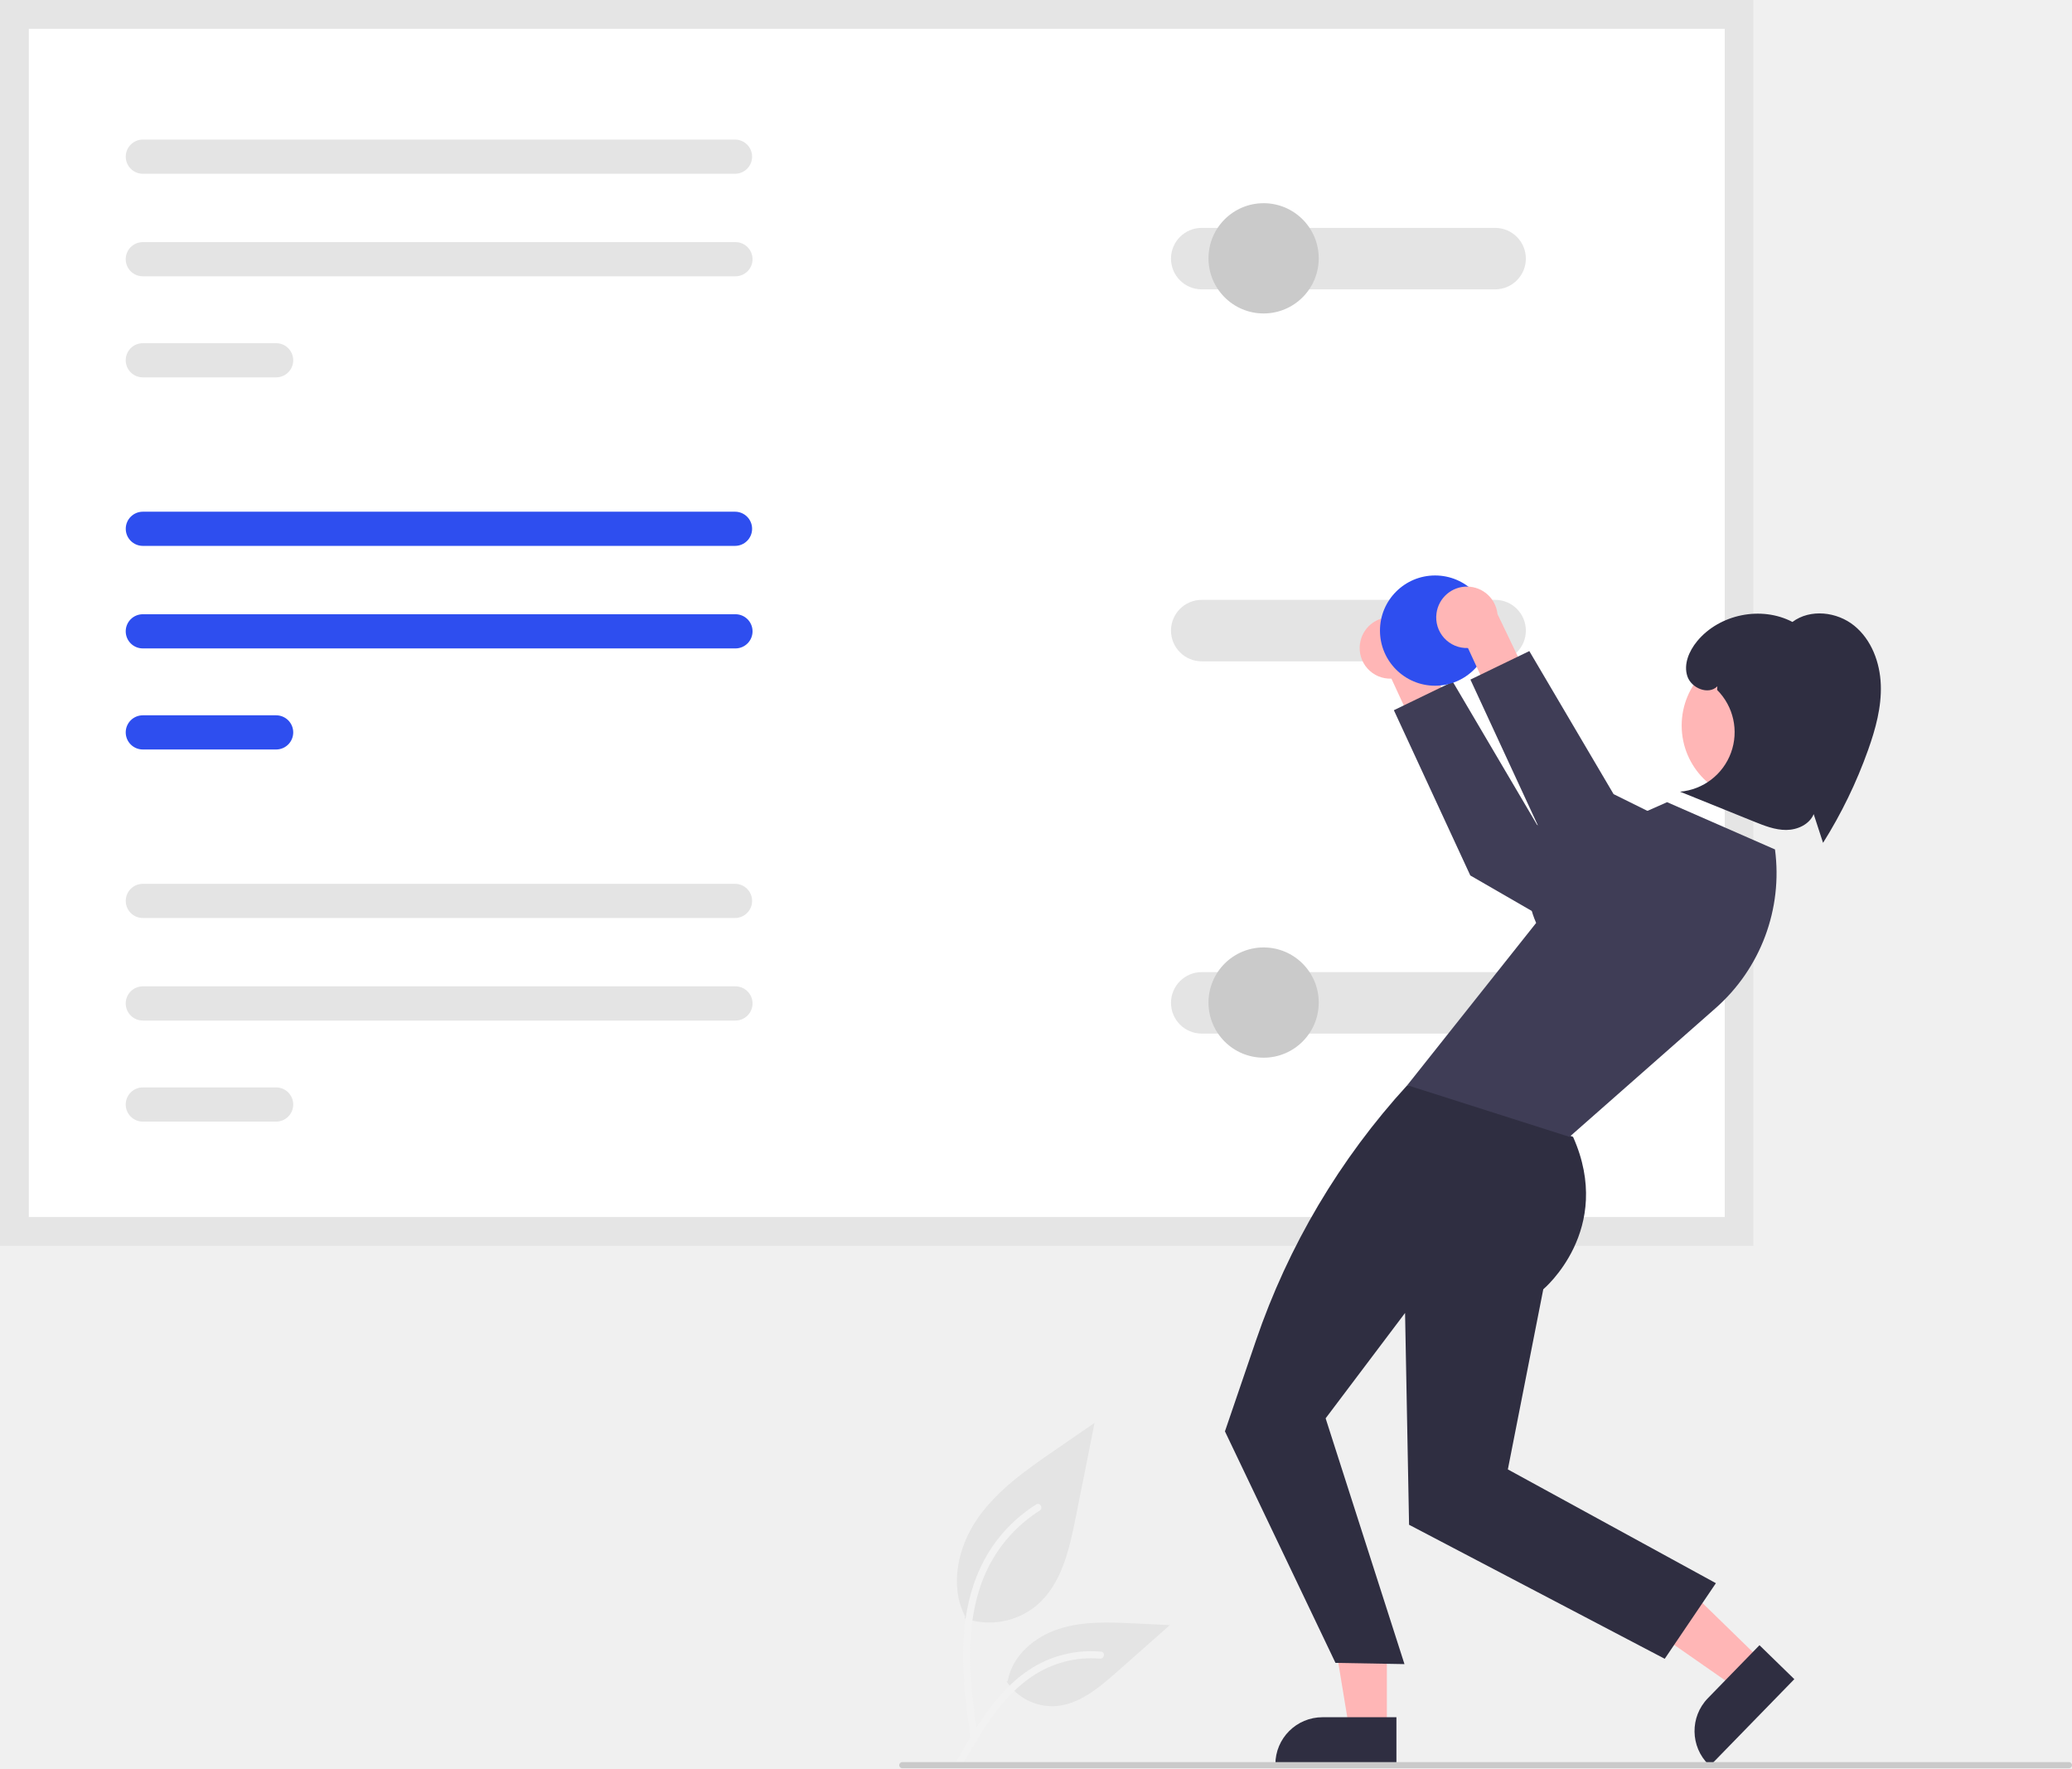
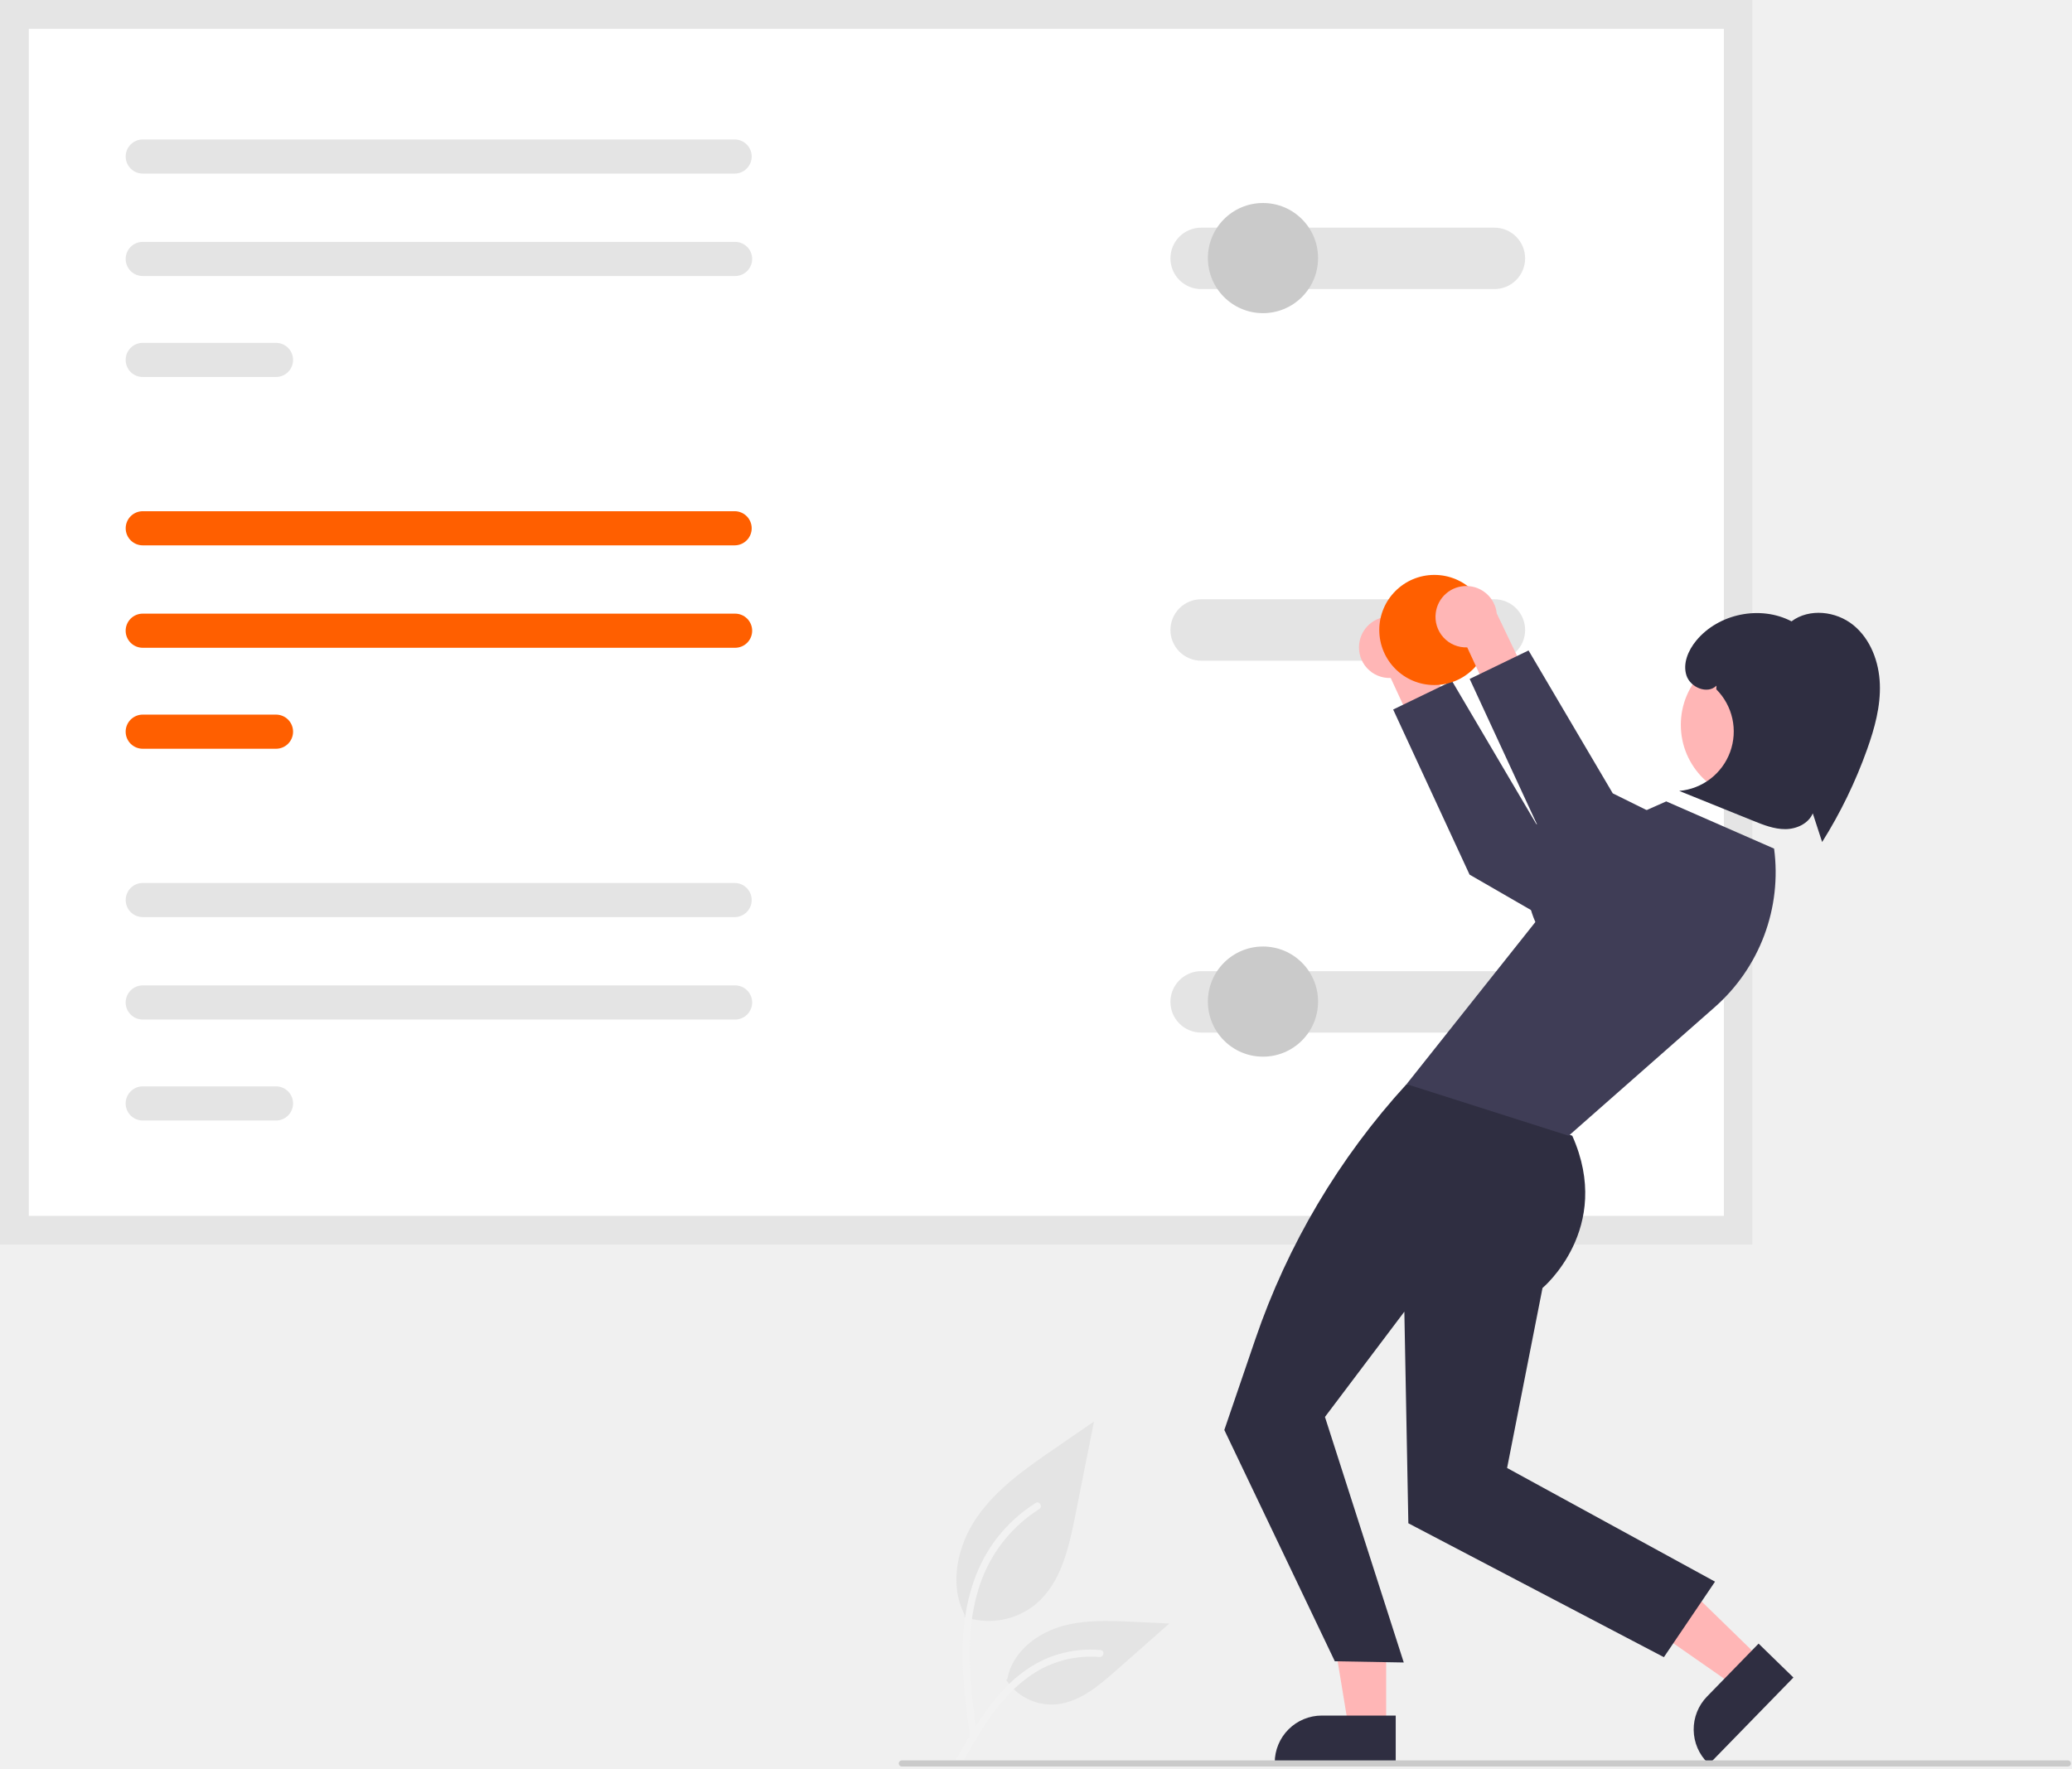
- <svg xmlns="http://www.w3.org/2000/svg" id="b39cce32-6461-44d7-bf11-f247d53ce56e" data-name="Layer 1" width="676.658" height="577.348" viewBox="0 0 676.658 577.348">
-   <path id="a24dc8e0-63f3-4c57-9da7-8d00cfa1aebe" data-name="Path 438" d="M576.714,689.724a24.215,24.215,0,0,0,23.383-4.119c8.19-6.874,10.758-18.196,12.847-28.682l6.18-31.017-12.938,8.908c-9.305,6.406-18.818,13.019-25.26,22.298s-9.252,21.947-4.078,31.988" transform="translate(-261.6708 -161.3261)" fill="#e4e4e4" />
-   <path id="bc8b2ee0-9ec2-4139-a7e3-e0b1b1382397" data-name="Path 439" d="M578.712,729.434c-1.628-11.864-3.304-23.881-2.159-35.872,1.015-10.649,4.264-21.049,10.878-29.579a49.206,49.206,0,0,1,12.625-11.44c1.262-.796,2.424,1.204,1.167,1.997A46.779,46.779,0,0,0,582.719,676.865c-4.029,10.246-4.675,21.416-3.982,32.3.419,6.582,1.311,13.121,2.206,19.653a1.198,1.198,0,0,1-.808,1.423,1.163,1.163,0,0,1-1.423-.808Z" transform="translate(-261.6708 -161.3261)" fill="#f2f2f2" />
-   <path id="a6bcb68f-fec1-4497-88cc-56de52c10faf" data-name="Path 442" d="M590.433,710.398a17.825,17.825,0,0,0,15.531,8.019c7.864-.373,14.418-5.86,20.317-11.07l17.452-15.409-11.55-.553c-8.306-.398-16.827-.771-24.738,1.793s-15.208,8.726-16.654,16.915" transform="translate(-261.6708 -161.3261)" fill="#e4e4e4" />
-   <path id="a1650e23-bf32-4c95-848c-aacb59e17a01" data-name="Path 443" d="M574.109,736.254c7.84-13.871,16.932-29.288,33.181-34.216a37.026,37.026,0,0,1,13.955-1.441c1.482.128,1.112,2.412-.367,2.285a34.398,34.398,0,0,0-22.272,5.892c-6.28,4.275-11.17,10.218-15.308,16.519-2.535,3.861-4.806,7.884-7.076,11.903C575.497,738.481,573.375,737.553,574.109,736.254Z" transform="translate(-261.6708 -161.3261)" fill="#f2f2f2" />
-   <path d="M834.333,568.117H261.671V161.326H834.333Z" transform="translate(-261.6708 -161.3261)" fill="#fff" />
-   <path d="M308.319,328.402a5.58,5.58,0,0,0,0,11.16H501.708a5.58,5.58,0,0,0,0-11.16Z" transform="translate(-261.6708 -161.3261)" fill="#2e4eef" />
-   <path d="M308.319,361.881a5.58,5.58,0,1,0-.024,11.16H501.851a5.58,5.58,0,1,0,0-11.16Z" transform="translate(-261.6708 -161.3261)" fill="#2e4eef" />
-   <path d="M308.319,394.881a5.58,5.58,0,1,0-.024,11.16h43.556a5.58,5.58,0,1,0,0-11.16Z" transform="translate(-261.6708 -161.3261)" fill="#2e4eef" />
-   <path d="M834.333,568.117H261.671V161.326H834.333Zm-563.249-9.414h553.835V170.74h-553.835Z" transform="translate(-261.6708 -161.3261)" fill="#e5e5e5" />
-   <path d="M654.143,478.732a10.037,10.037,0,0,0-.042,20.074h95.838a10.037,10.037,0,1,0,0-20.074Z" transform="translate(-261.6708 -161.3261)" fill="#e4e4e4" />
-   <path d="M654.143,357.185a10.037,10.037,0,0,0-.042,20.074h95.838a10.037,10.037,0,1,0,0-20.074Z" transform="translate(-261.6708 -161.3261)" fill="#e4e4e4" />
-   <path d="M308.319,483.381a5.58,5.58,0,1,0-.024,11.16H501.851a5.58,5.58,0,1,0,0-11.16Z" transform="translate(-261.6708 -161.3261)" fill="#e4e4e4" />
-   <path d="M308.319,516.381a5.58,5.58,0,1,0-.024,11.16h43.556a5.58,5.58,0,1,0,0-11.16Z" transform="translate(-261.6708 -161.3261)" fill="#e4e4e4" />
-   <path d="M308.319,449.902a5.58,5.58,0,0,0,0,11.16H501.708a5.58,5.58,0,0,0,0-11.16Z" transform="translate(-261.6708 -161.3261)" fill="#e4e4e4" />
-   <path d="M308.319,206.902a5.58,5.58,0,0,0,0,11.16H501.708a5.58,5.58,0,0,0,0-11.16Z" transform="translate(-261.6708 -161.3261)" fill="#e4e4e4" />
-   <path d="M308.319,240.381a5.58,5.58,0,1,0-.024,11.16H501.851a5.58,5.58,0,1,0,0-11.16Z" transform="translate(-261.6708 -161.3261)" fill="#e4e4e4" />
-   <path d="M308.319,273.381a5.58,5.58,0,1,0-.024,11.16h43.556a5.58,5.58,0,1,0,0-11.16Z" transform="translate(-261.6708 -161.3261)" fill="#e4e4e4" />
-   <path d="M654.143,235.732a10.037,10.037,0,0,0-.042,20.074h95.838a10.037,10.037,0,1,0,0-20.074Z" transform="translate(-261.6708 -161.3261)" fill="#e4e4e4" />
-   <circle cx="412.662" cy="84.348" r="18" fill="#cacaca" />
-   <path d="M705.793,371.574a9.978,9.978,0,0,0,10.276,11.335l9.559,20.7,13.996-2.741L725.715,371.825a10.032,10.032,0,0,0-19.922-.251Z" transform="translate(-261.6708 -161.3261)" fill="#ffb6b6" />
-   <polygon points="540.954 288.584 501.954 269.293 474.434 222.586 455.198 231.891 480.162 285.848 543.226 322.253 540.954 288.584" fill="#3f3d56" />
-   <polygon points="452.907 564.696 440.647 564.695 434.814 529.347 452.909 529.348 452.907 564.696" fill="#ffb6b6" />
-   <path d="M717.704,737.906l-39.531-.001v-.5a15.387,15.387,0,0,1,15.386-15.386h.001l24.144.001Z" transform="translate(-261.6708 -161.3261)" fill="#2f2e41" />
-   <polygon points="575.282 542.21 566.728 550.992 537.336 530.508 549.961 517.546 575.282 542.21" fill="#ffb6b6" />
-   <path d="M847.648,709.588l-27.582,28.318-.358-.349a15.387,15.387,0,0,1-.287-21.758l.001-.001,16.846-17.296Z" transform="translate(-261.6708 -161.3261)" fill="#2f2e41" />
-   <path d="M729.735,515.652h-8.479l0,0a236.912,236.912,0,0,0-49.423,83.371L661.703,628.682l36.102,75.59,22.528.402-25.748-80.252,25.94-34.4,1.308,69.152,83.492,43.763,16.71-24.685-67.94-37.15,11.57-58.82s23.279-19.412,9.723-49.76Z" transform="translate(-261.6708 -161.3261)" fill="#2f2e41" />
-   <path d="M841.333,438.674,806.097,423.242,767.315,440.427s-10.982,6.247-3.982,22.247l-42.078,52.978s.078.022,52.96,16.87l47.711-42.016a58.743,58.743,0,0,0,19.407-51.832Z" transform="translate(-261.6708 -161.3261)" fill="#3f3d56" />
-   <circle cx="573.749" cy="236.899" r="24.561" fill="#ffb6b6" />
-   <path d="M867.228,365.632c-5.637-4.586-14.379-5.587-20.198-1.235-10.149-5.327-23.865-2.548-31.14,6.309-2.618,3.187-4.473,7.499-3.178,11.415,1.295,3.916,6.882,6.218,9.794,3.297l-.052,1.203a19.495,19.495,0,0,1-12.12,33.198q12.073,4.877,24.145,9.754c3.387,1.368,6.881,2.758,10.533,2.739s7.545-1.793,8.962-5.159q1.529,4.685,3.057,9.37a154.226,154.226,0,0,0,14.715-30.337c2.437-6.846,4.406-14.005,4.143-21.266C875.626,377.657,872.864,370.217,867.228,365.632Z" transform="translate(-261.6708 -161.3261)" fill="#2f2e41" />
-   <circle cx="412.662" cy="327.348" r="18" fill="#cacaca" />
-   <circle cx="468.662" cy="205.895" r="18" fill="#2e4eef" />
-   <path d="M730.793,361.574a9.978,9.978,0,0,0,10.276,11.335l9.559,20.7,13.996-2.741L750.715,361.825a10.032,10.032,0,0,0-19.922-.251Z" transform="translate(-261.6708 -161.3261)" fill="#ffb6b6" />
-   <polygon points="565.954 278.584 526.954 259.293 499.434 212.586 480.198 221.891 505.162 275.848 568.226 312.253 565.954 278.584" fill="#3f3d56" />
-   <path d="M937.329,738.674h-381a1,1,0,0,1,0-2h381a1,1,0,0,1,0,2Z" transform="translate(-261.6708 -161.3261)" fill="#cacaca" />
+ <svg xmlns="http://www.w3.org/2000/svg" width="677" height="578" viewBox="0 0 677 578" fill="none">
+   <g clip-path="url(#clip0_24_90)">
+     <path d="M315.043 528.398C318.966 529.777 323.179 530.122 327.274 529.401C331.37 528.679 335.21 526.915 338.426 524.279C346.616 517.404 349.184 506.083 351.273 495.597L357.452 464.58L344.515 473.489C335.21 479.895 325.696 486.507 319.255 495.787C312.813 505.066 310.002 517.734 315.177 527.775" fill="#E4E4E4" />
+     <path d="M317.041 568.108C315.413 556.244 313.737 544.227 314.882 532.236C315.897 521.587 319.146 511.188 325.761 502.657C329.272 498.139 333.544 494.267 338.385 491.217C339.647 490.42 340.809 492.42 339.552 493.214C331.175 498.508 324.696 506.325 321.048 515.539C317.019 525.785 316.373 536.955 317.067 547.84C317.486 554.422 318.377 560.961 319.272 567.492C319.343 567.787 319.299 568.099 319.149 568.363C318.999 568.627 318.754 568.824 318.464 568.915C318.169 568.994 317.853 568.954 317.587 568.803C317.321 568.652 317.125 568.401 317.042 568.107L317.041 568.108Z" fill="#F2F2F2" />
+     <path d="M328.762 549.072C330.444 551.63 332.757 553.711 335.477 555.116C338.197 556.52 341.234 557.2 344.293 557.09C352.157 556.717 358.711 551.231 364.61 546.02L382.062 530.611L370.512 530.059C362.206 529.661 353.686 529.288 345.774 531.852C337.863 534.416 330.567 540.578 329.12 548.767" fill="#E4E4E4" />
+     <path d="M312.438 574.928C320.277 561.056 329.37 545.64 345.619 540.712C350.136 539.347 354.873 538.858 359.574 539.271C361.056 539.399 360.686 541.683 359.207 541.556C351.327 540.902 343.461 542.982 336.935 547.448C330.655 551.722 325.766 557.666 321.628 563.967C319.092 567.828 316.822 571.851 314.551 575.87C313.826 577.154 311.704 576.227 312.438 574.928Z" fill="#F2F2F2" />
+     <path d="M572.662 406.791H0V0H572.662V406.791Z" fill="white" />
+     <path d="M46.648 167.076C45.168 167.076 43.749 167.664 42.703 168.71C41.656 169.757 41.068 171.176 41.068 172.656C41.068 174.136 41.656 175.555 42.703 176.601C43.749 177.648 45.168 178.236 46.648 178.236H240.038C241.516 178.233 242.932 177.644 243.976 176.598C245.02 175.552 245.607 174.134 245.607 172.656C245.607 171.178 245.02 169.76 243.976 168.714C242.932 167.668 241.516 167.079 240.038 167.076H46.648Z" fill="#FF5F00" />
+     <path d="M46.648 200.555C45.168 200.552 43.748 201.137 42.699 202.181C41.651 203.225 41.06 204.643 41.057 206.123C41.053 207.603 41.638 209.023 42.683 210.072C43.727 211.12 45.145 211.711 46.625 211.714H240.18C241.66 211.714 243.08 211.127 244.126 210.08C245.172 209.034 245.76 207.615 245.76 206.135C245.76 204.655 245.172 203.236 244.126 202.189C243.08 201.143 241.66 200.555 240.18 200.555H46.648Z" fill="#FF5F00" />
+     <path d="M46.648 233.555C45.168 233.552 43.748 234.137 42.699 235.181C41.651 236.225 41.06 237.643 41.057 239.123C41.053 240.603 41.638 242.023 42.683 243.072C43.727 244.12 45.145 244.711 46.625 244.714H90.18C91.66 244.714 93.079 244.127 94.126 243.08C95.172 242.034 95.76 240.615 95.76 239.135C95.76 237.655 95.172 236.236 94.126 235.189C93.079 234.143 91.66 233.555 90.18 233.555H46.648Z" fill="#FF5F00" />
+     <path d="M572.662 406.791H0V0H572.662V406.791ZM9.414 397.377H563.249V9.414H9.414V397.377Z" fill="#E5E5E5" />
+     <path d="M392.473 317.406C389.812 317.403 387.259 318.456 385.374 320.334C383.489 322.212 382.428 324.761 382.422 327.422C382.416 330.083 383.467 332.637 385.344 334.523C387.221 336.409 389.77 337.472 392.43 337.48H488.268C489.587 337.481 490.893 337.223 492.112 336.719C493.331 336.215 494.438 335.476 495.371 334.544C496.305 333.612 497.045 332.505 497.55 331.286C498.055 330.068 498.315 328.762 498.315 327.443C498.315 326.124 498.055 324.818 497.55 323.6C497.045 322.382 496.305 321.275 495.371 320.342C494.438 319.41 493.331 318.671 492.112 318.167C490.893 317.664 489.587 317.405 488.268 317.406H392.473Z" fill="#E4E4E4" />
+     <path d="M392.473 195.858C389.812 195.855 387.259 196.908 385.374 198.786C383.489 200.664 382.428 203.213 382.422 205.874C382.416 208.535 383.467 211.089 385.344 212.975C387.221 214.861 389.77 215.925 392.43 215.932H488.268C489.587 215.934 490.893 215.675 492.112 215.171C493.331 214.667 494.438 213.928 495.371 212.996C496.305 212.064 497.045 210.957 497.55 209.739C498.055 208.52 498.315 207.214 498.315 205.895C498.315 204.576 498.055 203.27 497.55 202.052C497.045 200.834 496.305 199.727 495.371 198.795C494.438 197.862 493.331 197.123 492.112 196.62C490.893 196.116 489.587 195.857 488.268 195.858H392.473Z" fill="#E4E4E4" />
+     <path d="M46.648 322.055C45.916 322.053 45.19 322.196 44.512 322.475C43.834 322.754 43.218 323.164 42.699 323.681C42.18 324.198 41.768 324.812 41.486 325.489C41.204 326.165 41.058 326.89 41.057 327.623C41.055 328.356 41.198 329.082 41.477 329.759C41.756 330.437 42.166 331.053 42.683 331.572C43.2 332.091 43.814 332.503 44.49 332.785C45.167 333.067 45.892 333.213 46.625 333.214H240.18C241.66 333.214 243.08 332.627 244.126 331.58C245.172 330.534 245.76 329.115 245.76 327.635C245.76 326.155 245.172 324.736 244.126 323.689C243.08 322.643 241.66 322.055 240.18 322.055H46.648Z" fill="#E4E4E4" />
+     <path d="M46.648 355.055C45.916 355.053 45.19 355.196 44.512 355.475C43.834 355.754 43.218 356.164 42.699 356.681C42.18 357.198 41.768 357.812 41.486 358.489C41.204 359.165 41.058 359.89 41.057 360.623C41.055 361.356 41.198 362.082 41.477 362.759C41.756 363.437 42.166 364.053 42.683 364.572C43.2 365.091 43.814 365.503 44.49 365.785C45.167 366.067 45.892 366.213 46.625 366.215H90.18C91.66 366.215 93.079 365.627 94.126 364.58C95.172 363.534 95.76 362.115 95.76 360.635C95.76 359.155 95.172 357.736 94.126 356.689C93.079 355.643 91.66 355.055 90.18 355.055H46.648Z" fill="#E4E4E4" />
+     <path d="M46.648 288.576C45.168 288.576 43.749 289.164 42.703 290.21C41.656 291.257 41.068 292.676 41.068 294.156C41.068 295.636 41.656 297.055 42.703 298.101C43.749 299.148 45.168 299.736 46.648 299.736H240.038C241.516 299.733 242.932 299.144 243.976 298.098C245.02 297.052 245.607 295.634 245.607 294.156C245.607 292.678 245.02 291.26 243.976 290.214C242.932 289.168 241.516 288.579 240.038 288.576H46.648Z" fill="#E4E4E4" />
+     <path d="M46.648 45.576C45.168 45.576 43.749 46.164 42.703 47.211C41.656 48.257 41.068 49.676 41.068 51.156C41.068 52.636 41.656 54.055 42.703 55.102C43.749 56.148 45.168 56.736 46.648 56.736H240.038C241.516 56.733 242.932 56.144 243.976 55.098C245.02 54.052 245.607 52.634 245.607 51.156C245.607 49.678 245.02 48.26 243.976 47.214C242.932 46.168 241.516 45.579 240.038 45.576H46.648Z" fill="#E4E4E4" />
+     <path d="M46.648 79.055C45.916 79.053 45.19 79.196 44.512 79.475C43.834 79.754 43.218 80.164 42.699 80.681C42.18 81.198 41.768 81.812 41.486 82.489C41.204 83.165 41.058 83.89 41.057 84.623C41.055 85.356 41.198 86.082 41.477 86.759C41.756 87.437 42.166 88.053 42.683 88.572C43.2 89.091 43.814 89.503 44.49 89.785C45.167 90.067 45.892 90.213 46.625 90.215H240.18C240.913 90.215 241.639 90.07 242.316 89.79C242.993 89.509 243.608 89.098 244.126 88.58C244.644 88.062 245.055 87.447 245.336 86.77C245.616 86.093 245.76 85.368 245.76 84.635C245.76 83.902 245.616 83.176 245.336 82.499C245.055 81.823 244.644 81.207 244.126 80.689C243.608 80.171 242.993 79.76 242.316 79.48C241.639 79.199 240.913 79.055 240.18 79.055H46.648Z" fill="#E4E4E4" />
+     <path d="M46.648 112.055C45.168 112.052 43.748 112.637 42.699 113.681C41.651 114.725 41.06 116.143 41.057 117.623C41.053 119.103 41.638 120.523 42.683 121.572C43.727 122.62 45.145 123.211 46.625 123.214H90.18C91.66 123.214 93.079 122.627 94.126 121.58C95.172 120.534 95.76 119.115 95.76 117.635C95.76 116.155 95.172 114.736 94.126 113.689C93.079 112.643 91.66 112.055 90.18 112.055H46.648Z" fill="#E4E4E4" />
+     <path d="M392.473 74.406C389.812 74.403 387.259 75.455 385.374 77.334C383.489 79.212 382.428 81.761 382.422 84.422C382.416 87.083 383.467 89.637 385.344 91.523C387.221 93.409 389.77 94.472 392.43 94.48H488.268C489.587 94.481 490.893 94.223 492.112 93.719C493.331 93.215 494.438 92.476 495.371 91.544C496.305 90.612 497.045 89.505 497.55 88.286C498.055 87.068 498.315 85.762 498.315 84.443C498.315 83.124 498.055 81.818 497.55 80.6C497.045 79.381 496.305 78.275 495.371 77.342C494.438 76.41 493.331 75.671 492.112 75.167C490.893 74.663 489.587 74.405 488.268 74.406H392.473Z" fill="#E4E4E4" />
+     <path d="M412.662 102.348C422.603 102.348 430.662 94.289 430.662 84.348C430.662 74.407 422.603 66.348 412.662 66.348C402.721 66.348 394.662 74.407 394.662 84.348C394.662 94.289 402.721 102.348 412.662 102.348Z" fill="#CACACA" />
+     <path d="M444.123 210.248C443.923 211.693 444.043 213.164 444.473 214.558C444.904 215.951 445.635 217.234 446.615 218.314C447.594 219.395 448.799 220.248 450.144 220.812C451.489 221.377 452.941 221.64 454.399 221.583L463.957 242.283L477.954 239.542L464.045 210.499C463.786 208.057 462.64 205.794 460.825 204.14C459.01 202.486 456.651 201.556 454.195 201.525C451.739 201.494 449.358 202.365 447.501 203.972C445.645 205.58 444.443 207.813 444.123 210.248V210.248Z" fill="#FFB6B6" />
+     <path d="M540.954 288.584L501.954 269.293L474.434 222.586L455.198 231.891L480.162 285.848L543.226 322.253L540.954 288.584Z" fill="#3F3D56" />
+     <path d="M452.907 564.696L440.647 564.695L434.814 529.347L452.909 529.348L452.907 564.696Z" fill="#FFB6B6" />
+     <path d="M456.034 576.58L416.503 576.578V576.078C416.503 571.997 418.124 568.084 421.01 565.199C423.895 562.313 427.809 560.692 431.889 560.692H431.89L456.034 560.693L456.034 576.58Z" fill="#2F2E41" />
+     <path d="M575.282 542.21L566.728 550.992L537.336 530.508L549.961 517.546L575.282 542.21Z" fill="#FFB6B6" />
+     <path d="M585.977 548.262L558.395 576.58L558.037 576.231C555.114 573.383 553.441 569.492 553.388 565.411C553.334 561.331 554.903 557.397 557.75 554.473L557.75 554.472L574.597 537.177L585.977 548.262Z" fill="#2F2E41" />
+     <path d="M468.064 354.326H459.584C437.541 378.414 420.715 406.798 410.162 437.697L400.032 467.356L436.134 542.946L458.662 543.348L432.914 463.096L458.854 428.696L460.162 497.848L543.654 541.611L560.364 516.926L492.424 479.776L503.994 420.956C503.994 420.956 527.273 401.544 513.718 371.196L468.064 354.326Z" fill="#2F2E41" />
+     <path d="M579.662 277.348L544.427 261.916L505.644 279.101C505.644 279.101 494.662 285.348 501.662 301.348L459.584 354.326C459.584 354.326 459.662 354.348 512.544 371.196L560.255 329.18C567.5 322.8 573.061 314.733 576.445 305.693C579.83 296.652 580.935 286.917 579.662 277.348V277.348Z" fill="#3F3D56" />
+     <path d="M573.749 261.46C587.314 261.46 598.31 250.464 598.31 236.899C598.31 223.334 587.314 212.338 573.749 212.338C560.184 212.338 549.188 223.334 549.188 236.899C549.188 250.464 560.184 261.46 573.749 261.46Z" fill="#FFB6B6" />
+     <path d="M605.557 204.305C599.92 199.72 591.178 198.718 585.358 203.07C575.209 197.743 561.494 200.522 554.218 209.379C551.6 212.566 549.745 216.878 551.041 220.794C552.336 224.709 557.922 227.011 560.834 224.09L560.782 225.294C563.405 227.92 565.224 231.241 566.024 234.866C566.825 238.49 566.574 242.268 565.301 245.755C564.028 249.242 561.786 252.293 558.838 254.549C555.891 256.805 552.36 258.173 548.662 258.492C556.711 261.743 564.759 264.995 572.807 268.246C576.194 269.614 579.689 271.004 583.341 270.985C586.993 270.966 590.886 269.192 592.303 265.826C593.322 268.949 594.341 272.073 595.36 275.196C601.359 265.652 606.294 255.479 610.075 244.859C612.512 238.014 614.482 230.855 614.219 223.593C613.955 216.331 611.193 208.891 605.557 204.305Z" fill="#2F2E41" />
+     <path d="M412.662 345.348C422.603 345.348 430.662 337.289 430.662 327.348C430.662 317.407 422.603 309.348 412.662 309.348C402.721 309.348 394.662 317.407 394.662 327.348C394.662 337.289 402.721 345.348 412.662 345.348Z" fill="#CACACA" />
+     <path d="M468.662 223.896C478.603 223.896 486.662 215.837 486.662 205.896C486.662 195.954 478.603 187.896 468.662 187.896C458.721 187.896 450.662 195.954 450.662 205.896C450.662 215.837 458.721 223.896 468.662 223.896Z" fill="#FF5F00" />
+     <path d="M469.123 200.248C468.923 201.693 469.043 203.164 469.473 204.558C469.904 205.951 470.635 207.234 471.615 208.314C472.594 209.395 473.799 210.248 475.144 210.812C476.489 211.377 477.941 211.64 479.399 211.583L488.957 232.283L502.954 229.542L489.045 200.499C488.786 198.057 487.64 195.794 485.825 194.14C484.01 192.486 481.651 191.556 479.195 191.525C476.739 191.494 474.358 192.365 472.501 193.972C470.645 195.58 469.443 197.813 469.123 200.248V200.248Z" fill="#FFB6B6" />
+     <path d="M565.954 278.584L526.954 259.293L499.434 212.586L480.198 221.891L505.162 275.848L568.226 312.253L565.954 278.584Z" fill="#3F3D56" />
+     <path d="M675.658 577.348H294.658C294.393 577.348 294.139 577.242 293.951 577.055C293.764 576.867 293.658 576.613 293.658 576.348C293.658 576.082 293.764 575.828 293.951 575.641C294.139 575.453 294.393 575.348 294.658 575.348H675.658C675.923 575.348 676.178 575.453 676.365 575.641C676.553 575.828 676.658 576.082 676.658 576.348C676.658 576.613 676.553 576.867 676.365 577.055C676.178 577.242 675.923 577.348 675.658 577.348Z" fill="#CACACA" />
+   </g>
+   <defs>
+     <clipPath id="clip0_24_90">
+       <rect width="676.658" height="577.348" fill="white" />
+     </clipPath>
+   </defs>
</svg>
